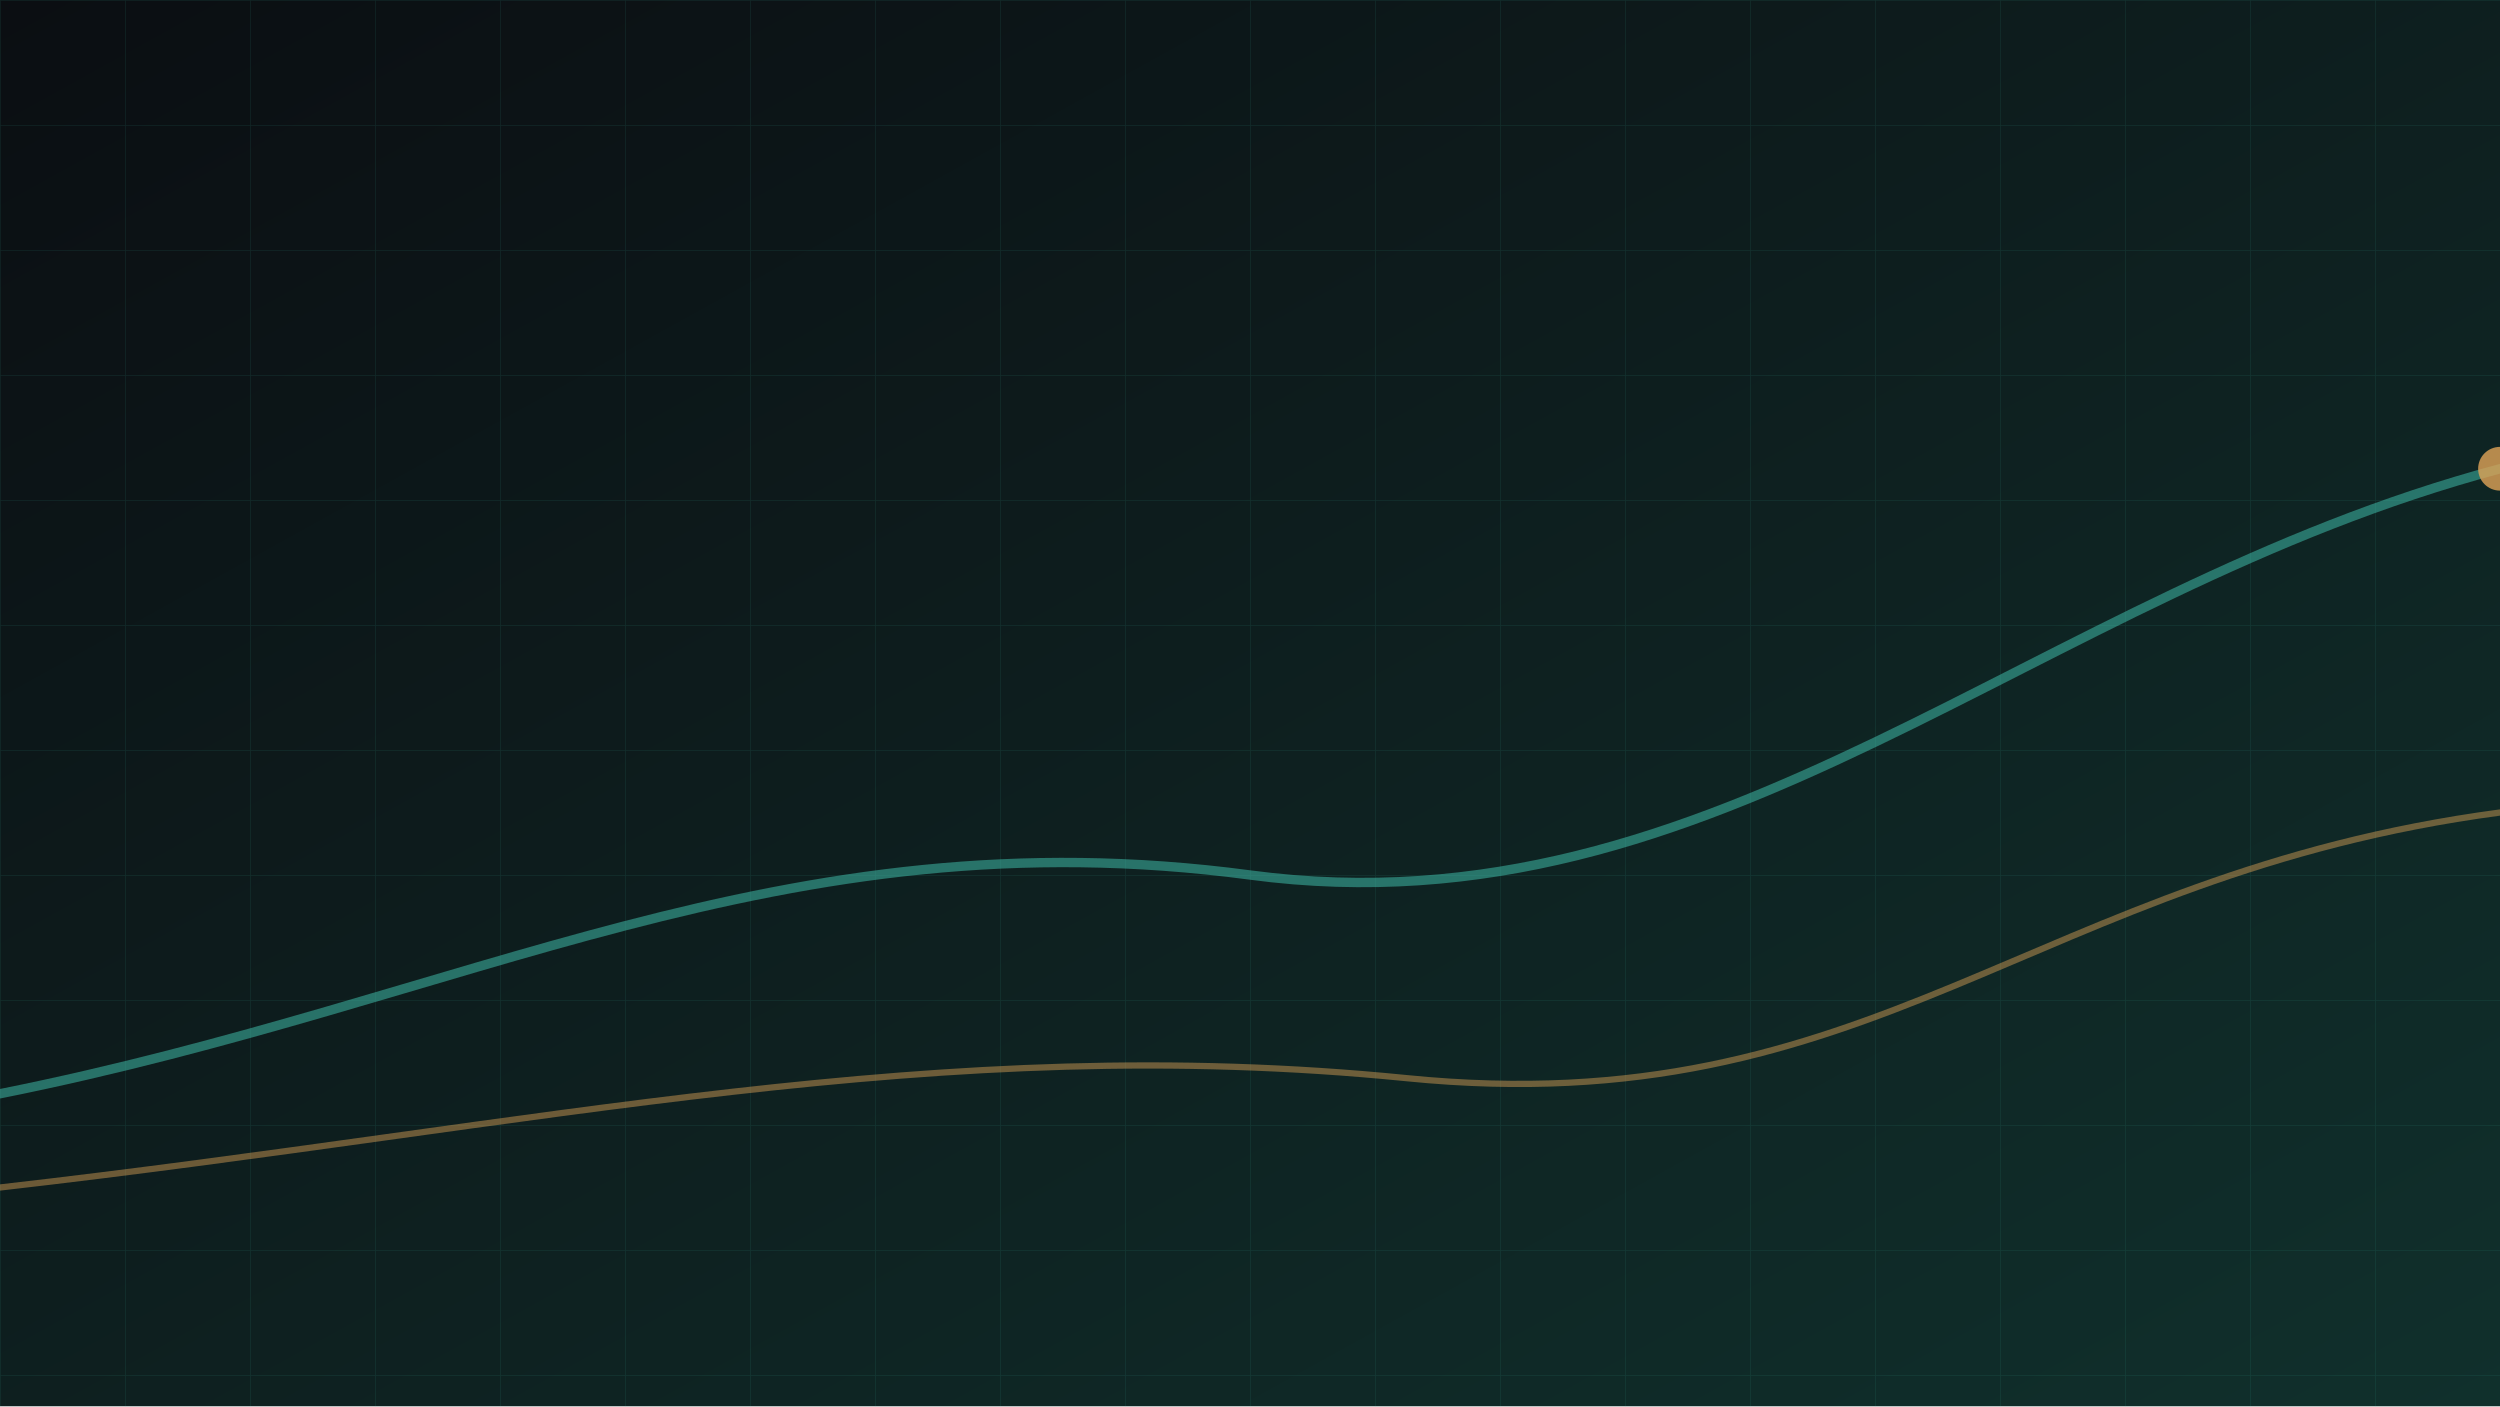
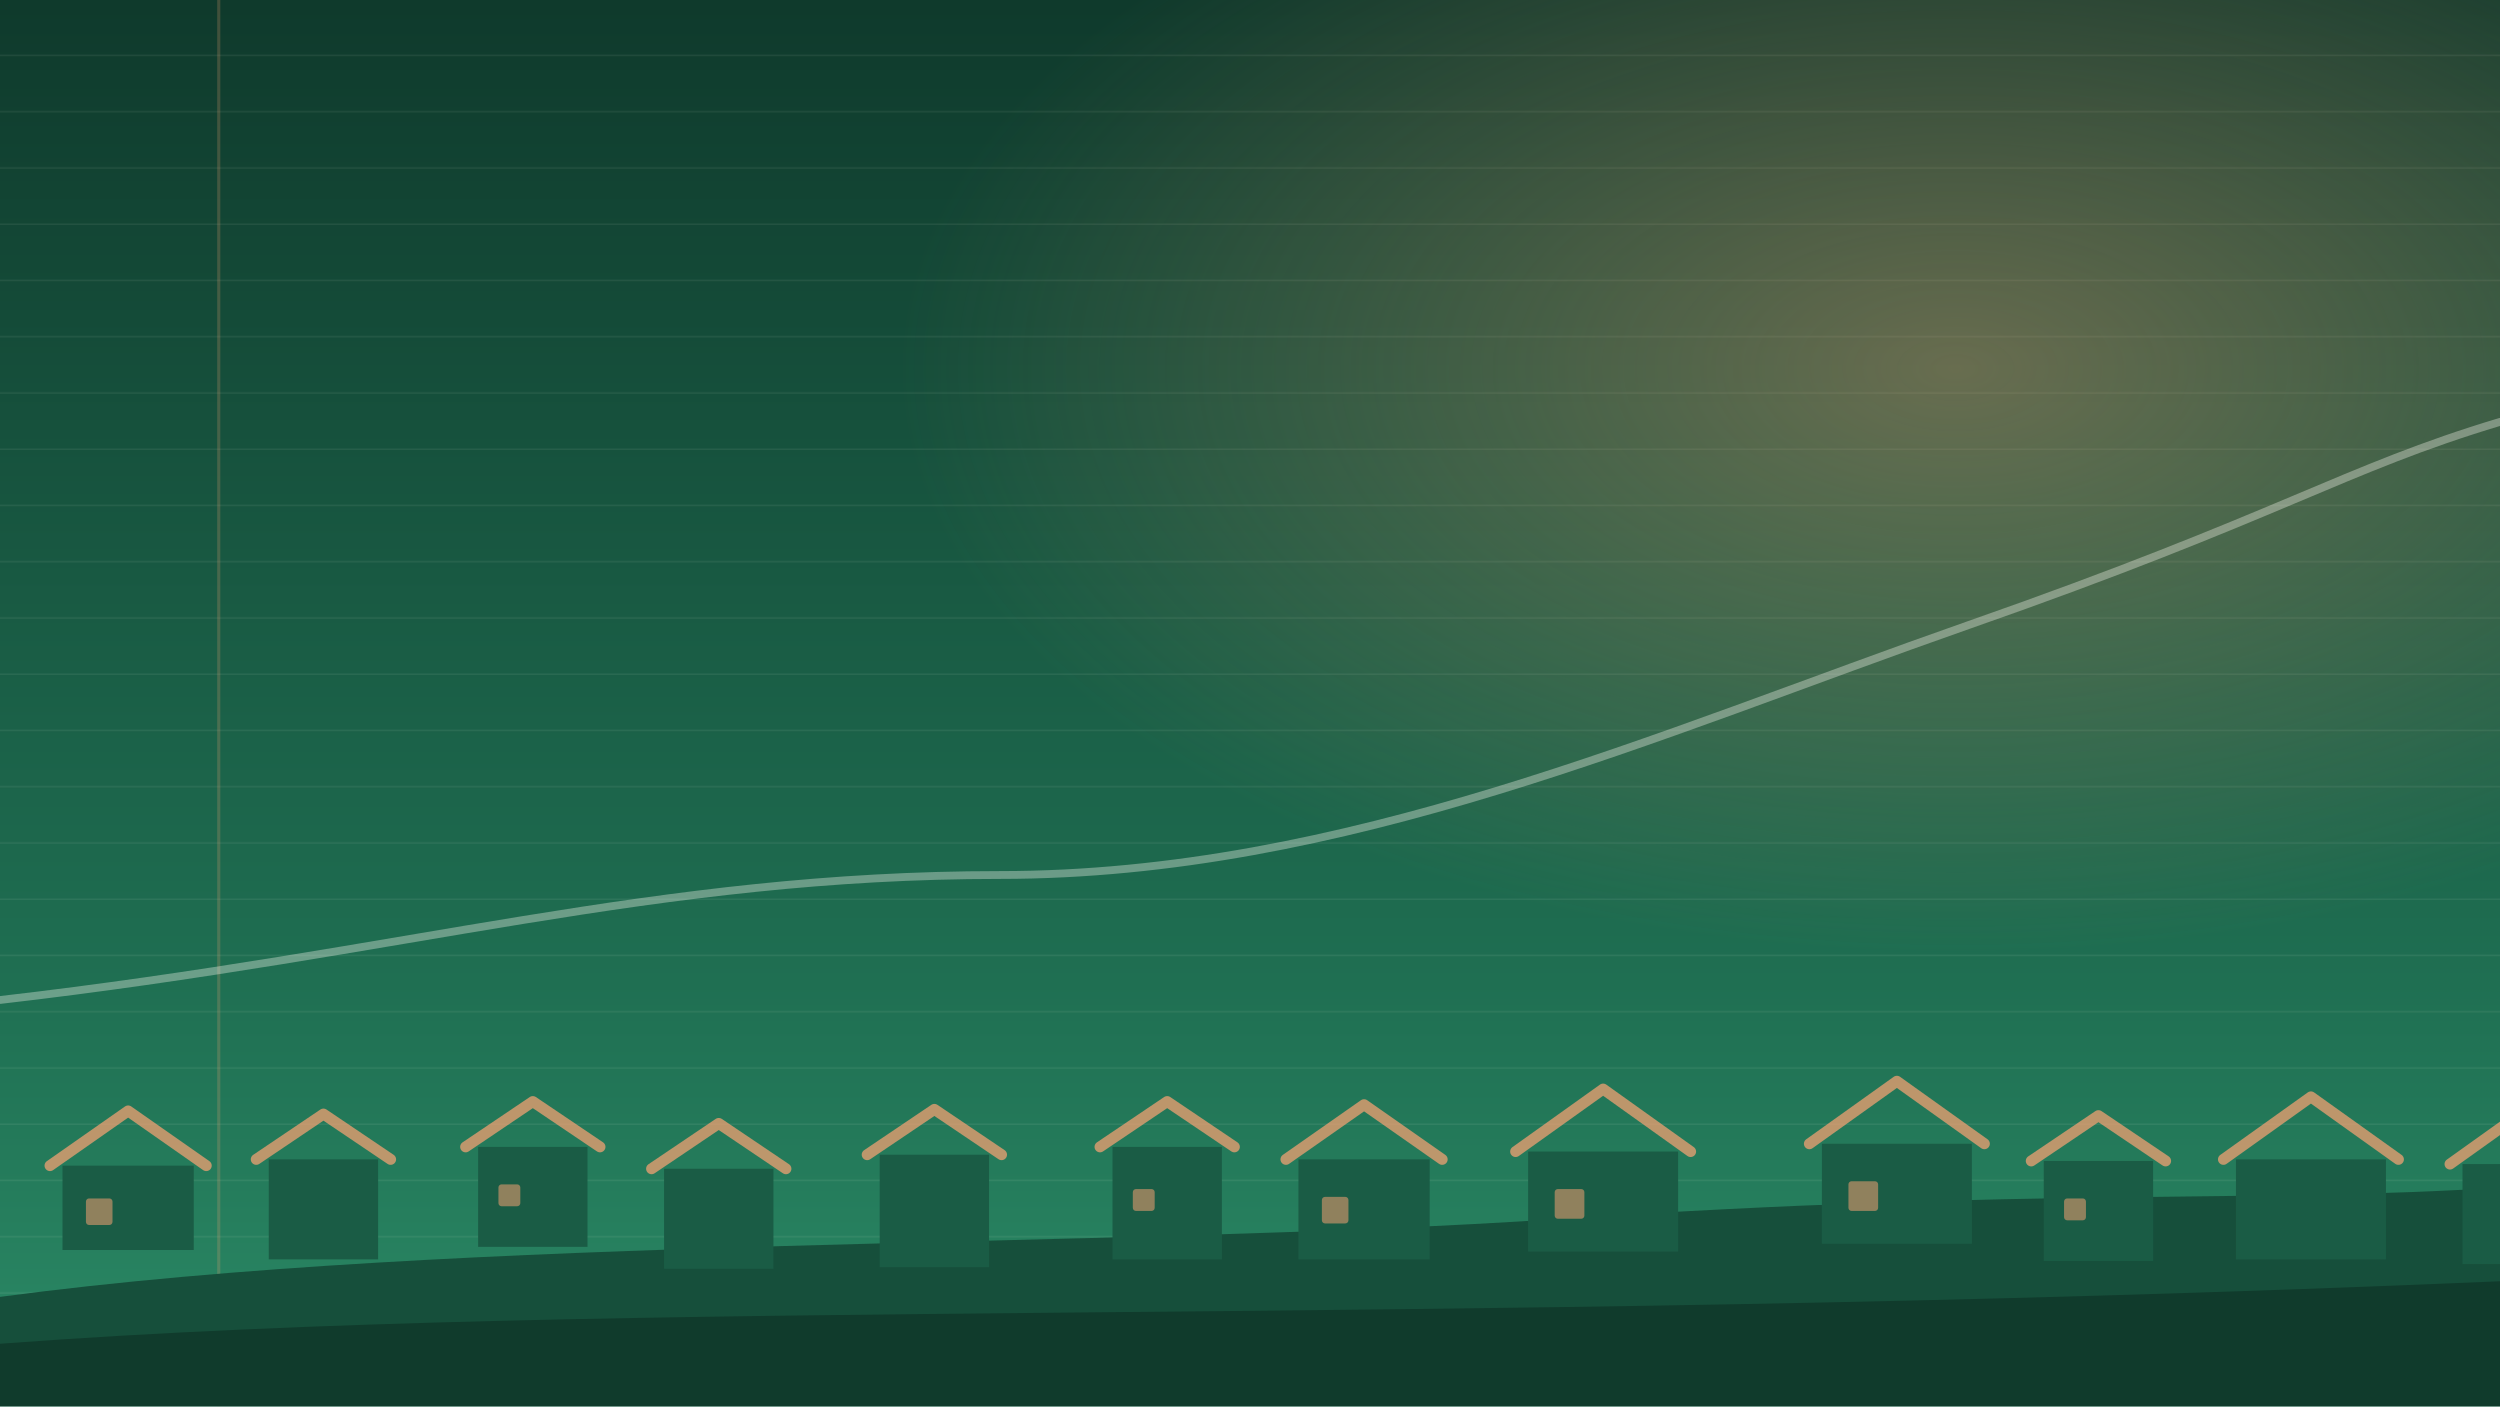
<svg xmlns="http://www.w3.org/2000/svg" viewBox="0 0 1600 900" preserveAspectRatio="xMidYMid slice">
  <defs>
-     <linearGradient id="g" x1="0" y1="0" x2="1" y2="1">
-       <stop offset="0" stop-color="#0b0e12" />
-       <stop offset="1" stop-color="#10302c" />
+     <linearGradient id="sky" x1="0" y1="0" x2="0" y2="1">
+       <stop offset="0" stop-color="#0f3a2c" />
+       <stop offset=".7" stop-color="#1f6f52" />
+       <stop offset="1" stop-color="#2b8a66" />
    </linearGradient>
-     <pattern id="grid" width="80" height="80" patternUnits="userSpaceOnUse">
-       <path d="M80 0H0V80" fill="none" stroke="#3fb8a5" stroke-opacity=".12" />
+     <radialGradient id="sun" cx=".78" cy=".26" r=".42">
+       <stop offset="0" stop-color="#f0a072" stop-opacity=".38" />
+       <stop offset="1" stop-color="#f0a072" stop-opacity="0" />
+     </radialGradient>
+     <pattern id="ledger" width="1600" height="36" patternUnits="userSpaceOnUse">
+       <path d="M0 35.5H1600" stroke="#fdf8f0" stroke-opacity=".07" />
    </pattern>
  </defs>
-   <rect width="1600" height="900" fill="url(#g)" />
-   <rect width="1600" height="900" fill="url(#grid)" />
-   <path d="M0 700 C 300 640, 500 520, 800 560 S 1300 380, 1600 300" fill="none" stroke="#3fb8a5" stroke-width="6" stroke-opacity=".55" stroke-linecap="round" />
-   <path d="M0 760 C 350 720, 600 660, 900 690 S 1300 560, 1600 520" fill="none" stroke="#e0a458" stroke-width="4" stroke-opacity=".45" stroke-linecap="round" />
-   <circle cx="1600" cy="300" r="14" fill="#e0a458" fill-opacity=".8" />
+   <rect width="1600" height="900" fill="url(#sky)" />
+   <rect width="1600" height="900" fill="url(#ledger)" />
+   <path d="M140 0V900" stroke="#f0a072" stroke-opacity=".22" stroke-width="2" />
+   <rect width="1600" height="900" fill="url(#sun)" />
+   <path d="M0 640 C 260 610, 420 560, 640 560 S 1060 470, 1260 400 S 1500 300, 1600 270" fill="none" stroke="#fdf8f0" stroke-opacity=".35" stroke-width="5" stroke-linecap="round" />
+   <path d="M0 830 C 300 790, 700 800, 1000 780 S 1450 770, 1600 760 V900 H0 Z" fill="#164f3b" />
+   <rect x="40" y="746" width="84" height="54" fill="#1a5c45" />
+   <path d="M32 746 L82 711 L132 746" fill="none" stroke="#f0a072" stroke-opacity=".75" stroke-width="7" stroke-linecap="round" stroke-linejoin="round" />
+   <rect x="55" y="767" width="17" height="17" rx="2" fill="#f0a072" fill-opacity=".55" />
+   <rect x="172" y="742" width="70" height="64" fill="#1a5c45" />
+   <path d="M164 742 L207 713 L250 742" fill="none" stroke="#f0a072" stroke-opacity=".75" stroke-width="7" stroke-linecap="round" stroke-linejoin="round" />
+   <rect x="306" y="734" width="70" height="64" fill="#1a5c45" />
+   <path d="M298 734 L341 705 L384 734" fill="none" stroke="#f0a072" stroke-opacity=".75" stroke-width="7" stroke-linecap="round" stroke-linejoin="round" />
+   <rect x="319" y="758" width="14" height="14" rx="2" fill="#f0a072" fill-opacity=".55" />
+   <rect x="425" y="748" width="70" height="64" fill="#1a5c45" />
+   <path d="M417 748 L460 719 L503 748" fill="none" stroke="#f0a072" stroke-opacity=".75" stroke-width="7" stroke-linecap="round" stroke-linejoin="round" />
+   <rect x="563" y="739" width="70" height="72" fill="#1a5c45" />
+   <path d="M555 739 L598 710 L641 739" fill="none" stroke="#f0a072" stroke-opacity=".75" stroke-width="7" stroke-linecap="round" stroke-linejoin="round" />
+   <rect x="712" y="734" width="70" height="72" fill="#1a5c45" />
+   <path d="M704 734 L747 705 L790 734" fill="none" stroke="#f0a072" stroke-opacity=".75" stroke-width="7" stroke-linecap="round" stroke-linejoin="round" />
+   <rect x="725" y="761" width="14" height="14" rx="2" fill="#f0a072" fill-opacity=".55" />
+   <rect x="831" y="742" width="84" height="64" fill="#1a5c45" />
+   <path d="M823 742 L873 707 L923 742" fill="none" stroke="#f0a072" stroke-opacity=".75" stroke-width="7" stroke-linecap="round" stroke-linejoin="round" />
+   <rect x="846" y="766" width="17" height="17" rx="2" fill="#f0a072" fill-opacity=".55" />
+   <rect x="978" y="737" width="96" height="64" fill="#1a5c45" />
+   <path d="M970 737 L1026 697 L1082 737" fill="none" stroke="#f0a072" stroke-opacity=".75" stroke-width="7" stroke-linecap="round" stroke-linejoin="round" />
+   <rect x="995" y="761" width="19" height="19" rx="2" fill="#f0a072" fill-opacity=".55" />
+   <rect x="1166" y="732" width="96" height="64" fill="#1a5c45" />
+   <path d="M1158 732 L1214 692 L1270 732" fill="none" stroke="#f0a072" stroke-opacity=".75" stroke-width="7" stroke-linecap="round" stroke-linejoin="round" />
+   <rect x="1183" y="756" width="19" height="19" rx="2" fill="#f0a072" fill-opacity=".55" />
+   <rect x="1308" y="743" width="70" height="64" fill="#1a5c45" />
+   <path d="M1300 743 L1343 714 L1386 743" fill="none" stroke="#f0a072" stroke-opacity=".75" stroke-width="7" stroke-linecap="round" stroke-linejoin="round" />
+   <rect x="1321" y="767" width="14" height="14" rx="2" fill="#f0a072" fill-opacity=".55" />
+   <rect x="1431" y="742" width="96" height="64" fill="#1a5c45" />
+   <path d="M1423 742 L1479 702 L1535 742" fill="none" stroke="#f0a072" stroke-opacity=".75" stroke-width="7" stroke-linecap="round" stroke-linejoin="round" />
+   <rect x="1576" y="745" width="96" height="64" fill="#1a5c45" />
+   <path d="M1568 745 L1624 705 L1680 745" fill="none" stroke="#f0a072" stroke-opacity=".75" stroke-width="7" stroke-linecap="round" stroke-linejoin="round" />
+   <path d="M0 860 C 400 830, 900 850, 1600 820 V900 H0 Z" fill="#103b2c" />
</svg>
